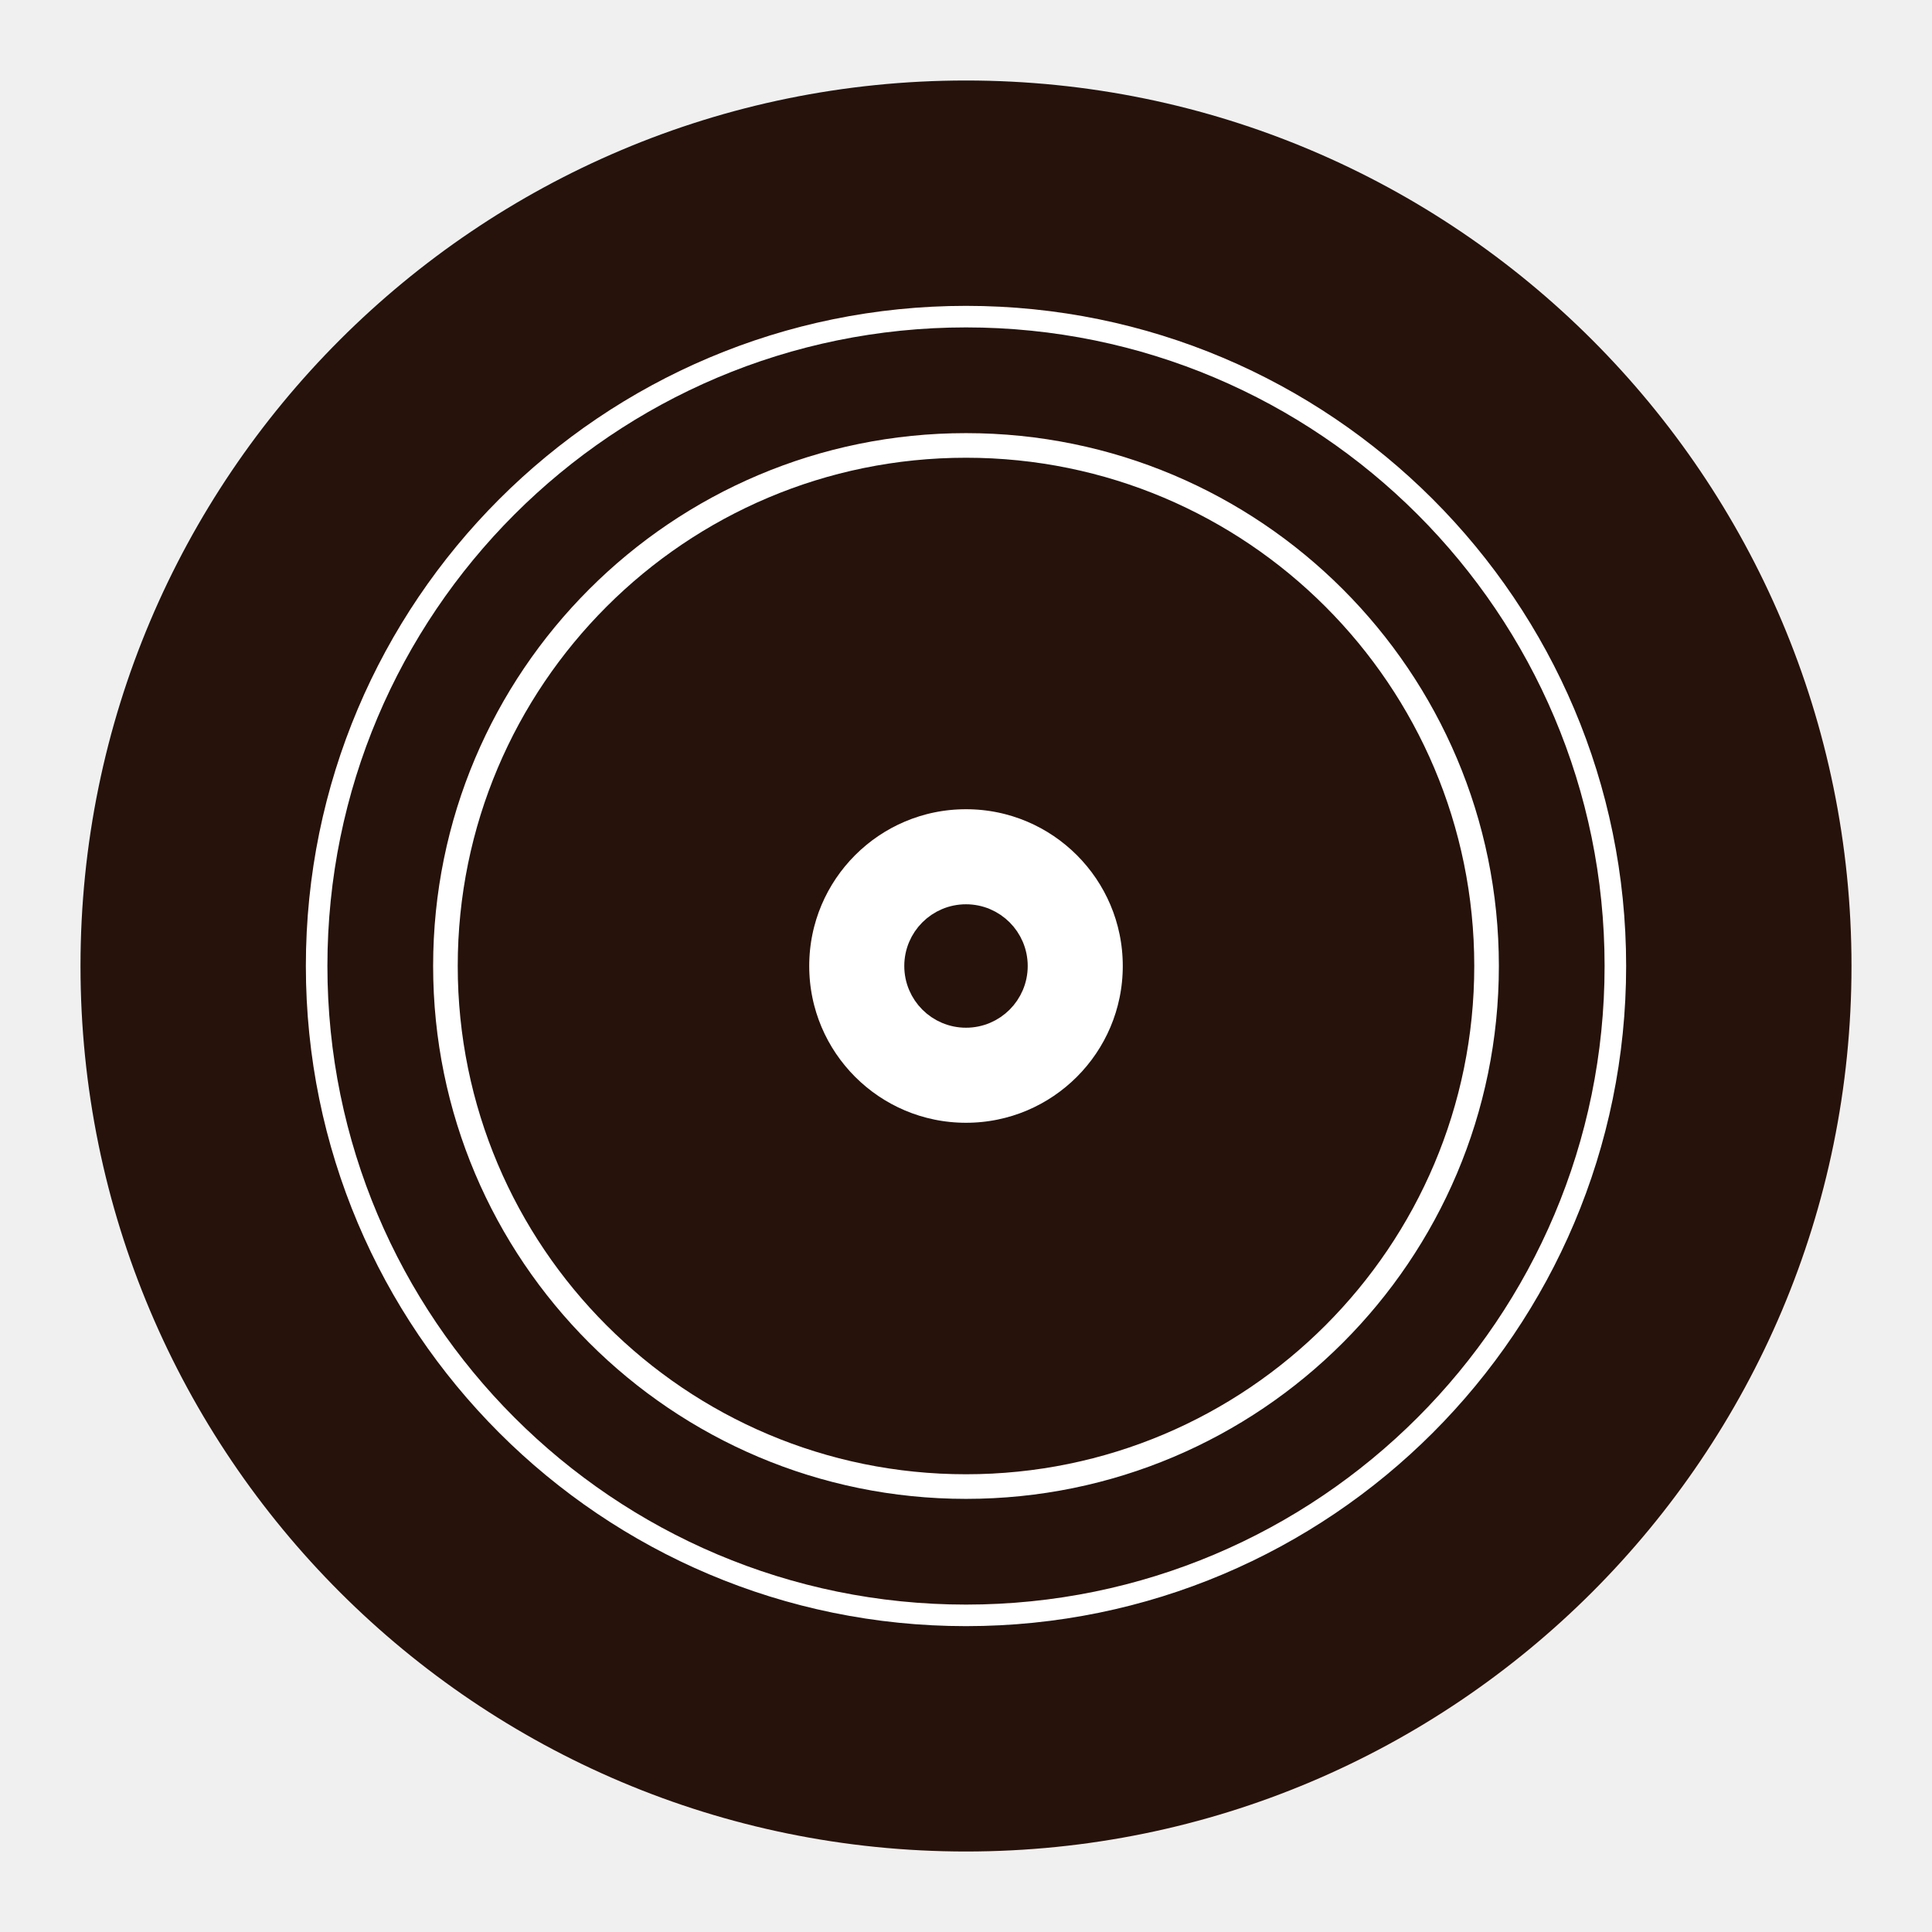
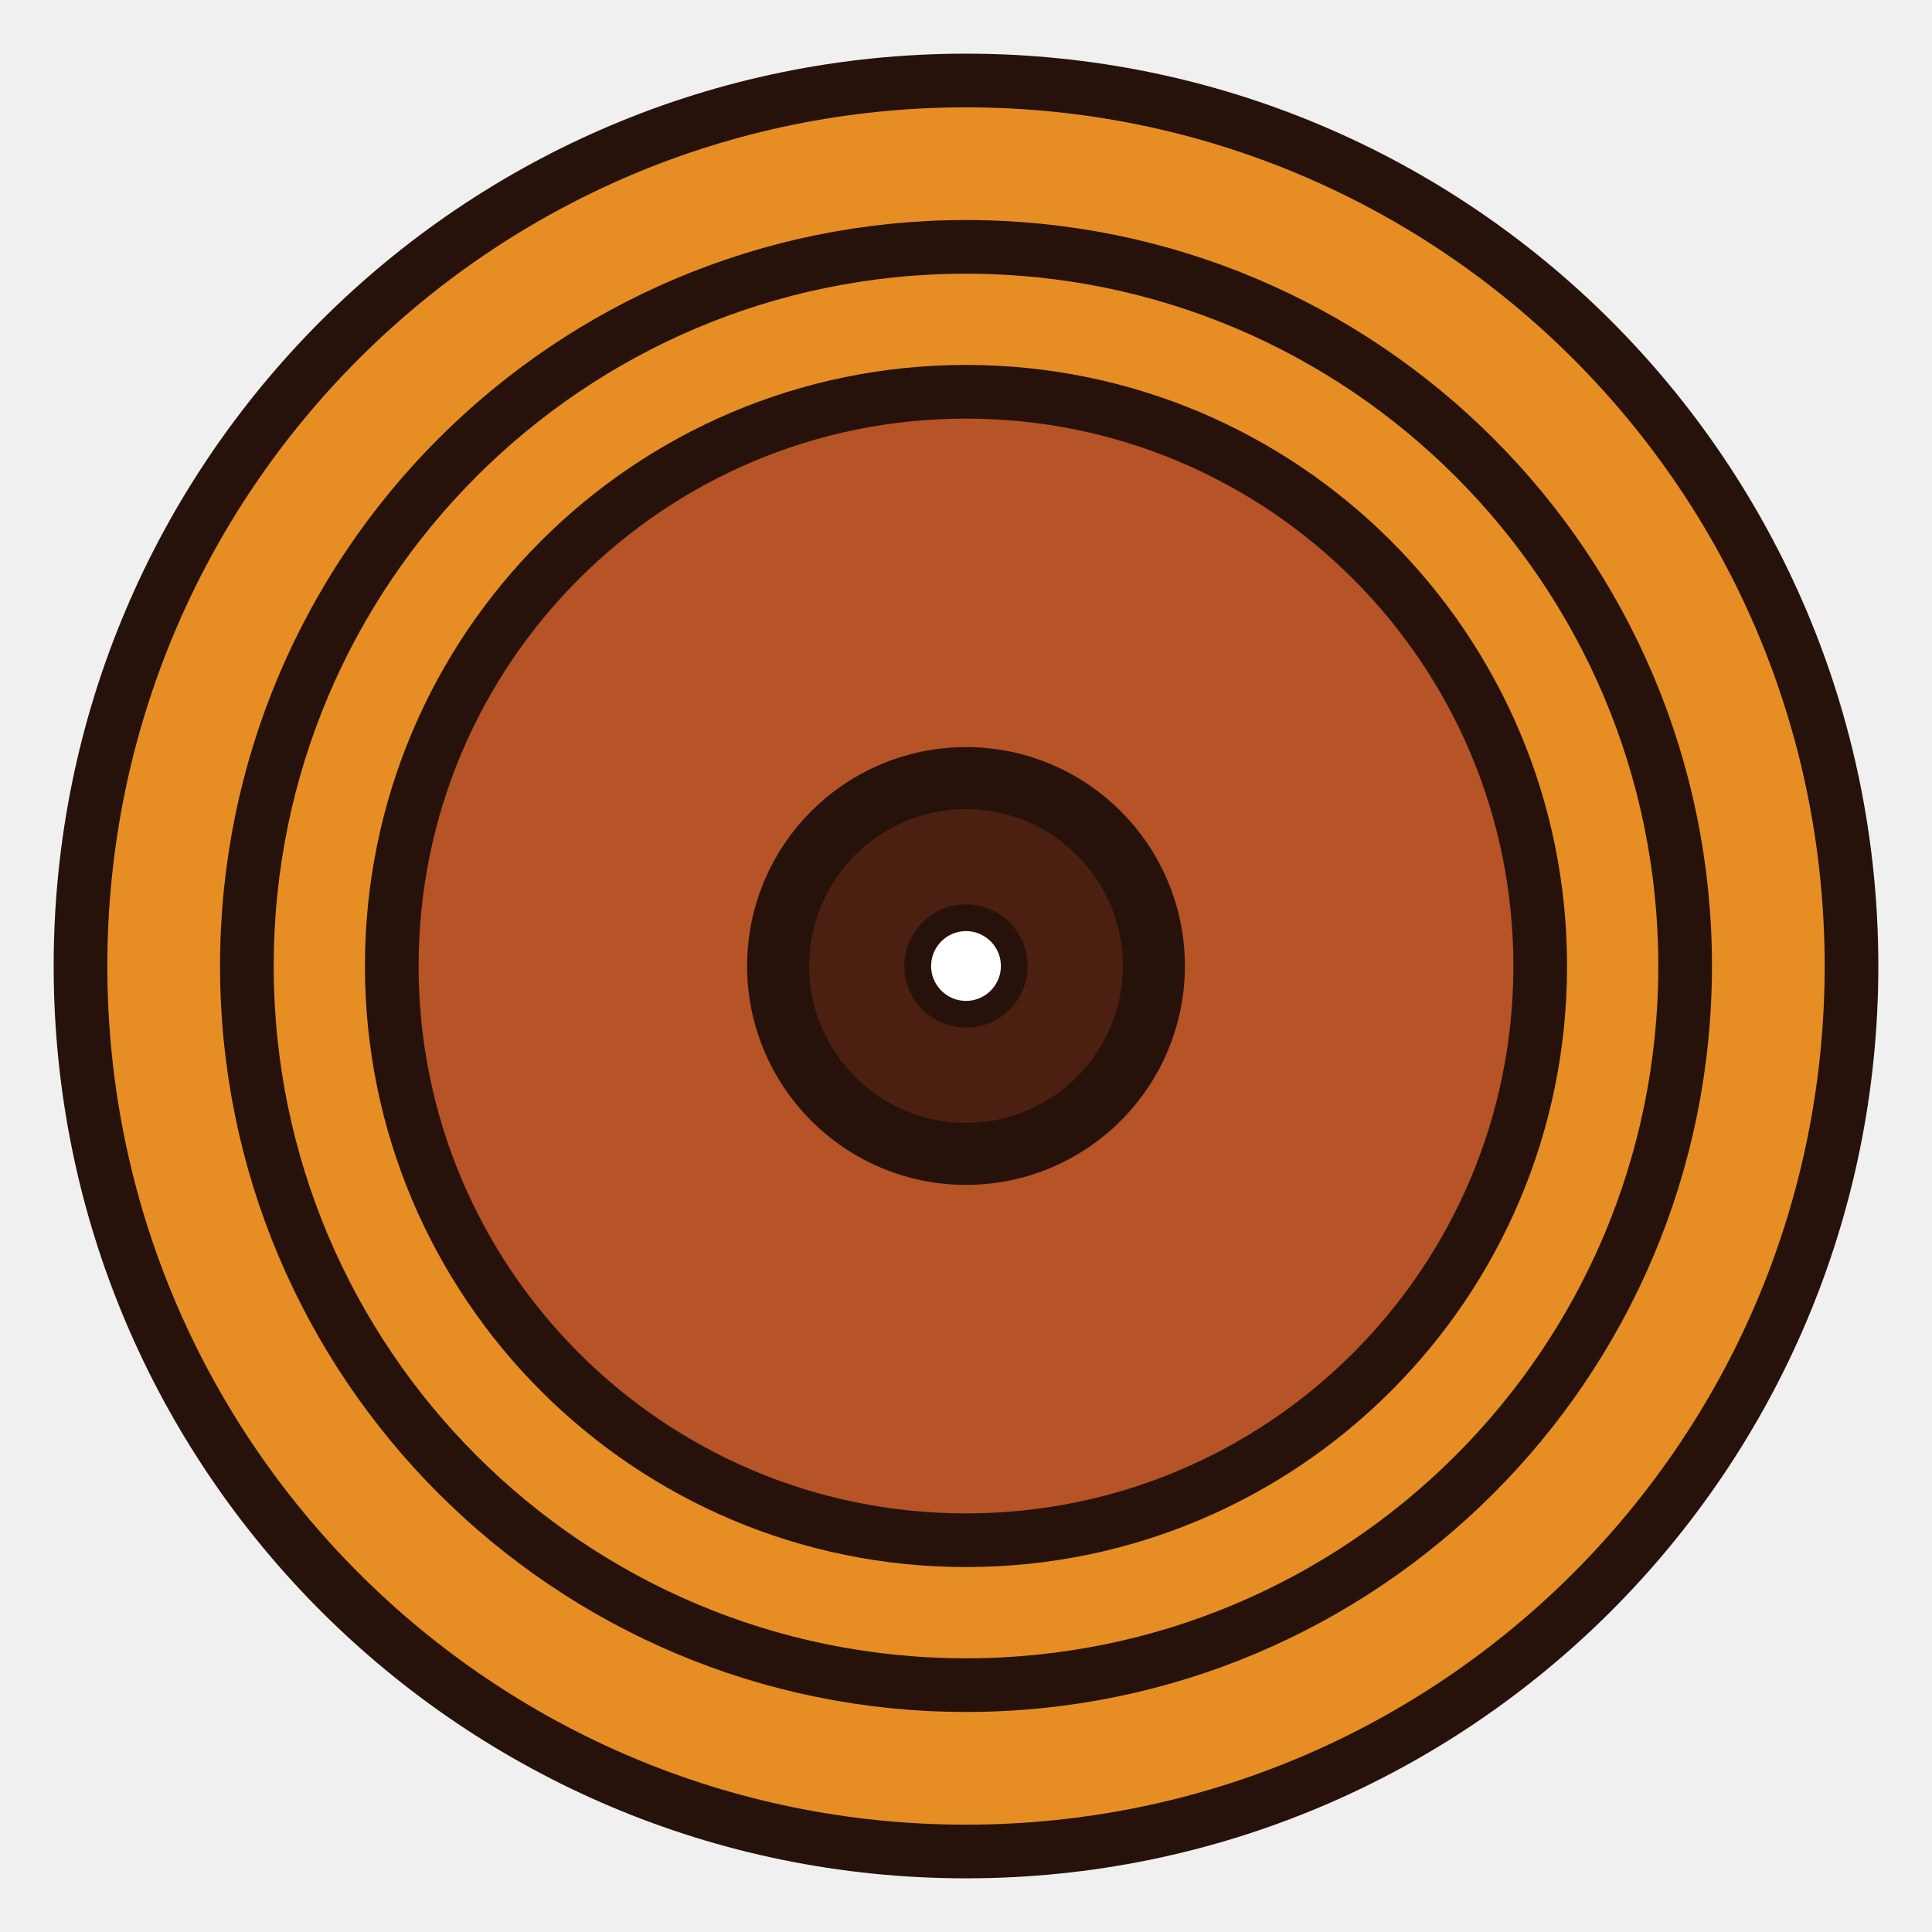
<svg xmlns="http://www.w3.org/2000/svg" version="1.1" id="Layer_1" x="0px" y="0px" width="72px" height="72px" viewBox="0 0 72 72" style="enable-background:new 0 0 72 72;" xml:space="preserve">
  <style type="text/css">
- 	.st0{fill:#26120B;}
- 	.st1{fill:none;stroke:#FFFFFF;stroke-width:0.803;stroke-miterlimit:10;}
- 	.st2{fill:none;stroke:#FFFFFF;stroke-width:0.917;stroke-miterlimit:10;}
- 	.st3{fill:#FFFFFF;stroke:#26120B;stroke-width:2.315;stroke-miterlimit:10;}
- 	.st4{fill:#26120B;stroke:#26120B;stroke-miterlimit:10;}
+ 	.st0{fill:#E68E24;stroke:#26120B;stroke-width:2;stroke-miterlimit:10;}
+ 	.st1{fill:none;stroke:#26120B;stroke-width:2;stroke-miterlimit:10;}
+ 	.st2{fill:#B65327;stroke:#26120B;stroke-width:2;stroke-miterlimit:10;}
+ 	.st3{fill:#4C2010;stroke:#26120B;stroke-width:2.315;stroke-miterlimit:10;}
+ 	.st4{fill:#FFFFFF;stroke:#26120B;stroke-miterlimit:10;}
</style>
-   <circle class="st0" cx="36" cy="36" r="33" />
-   <circle class="st1" cx="36" cy="36" r="24.2" />
-   <circle class="st2" cx="36" cy="36" r="19.4" />
-   <circle class="st3" cx="36" cy="36" r="7" />
-   <circle class="st4" cx="36" cy="36" r="1.8" />
+   <g>
+     <circle class="st0" cx="36" cy="36" r="33" />
+     <circle class="st1" cx="36" cy="36" r="26.8" />
+     <circle class="st2" cx="36" cy="36" r="21.4" />
+     <circle class="st3" cx="36" cy="36" r="7" />
+     <circle class="st4" cx="36" cy="36" r="1.8" />
+   </g>
</svg>
